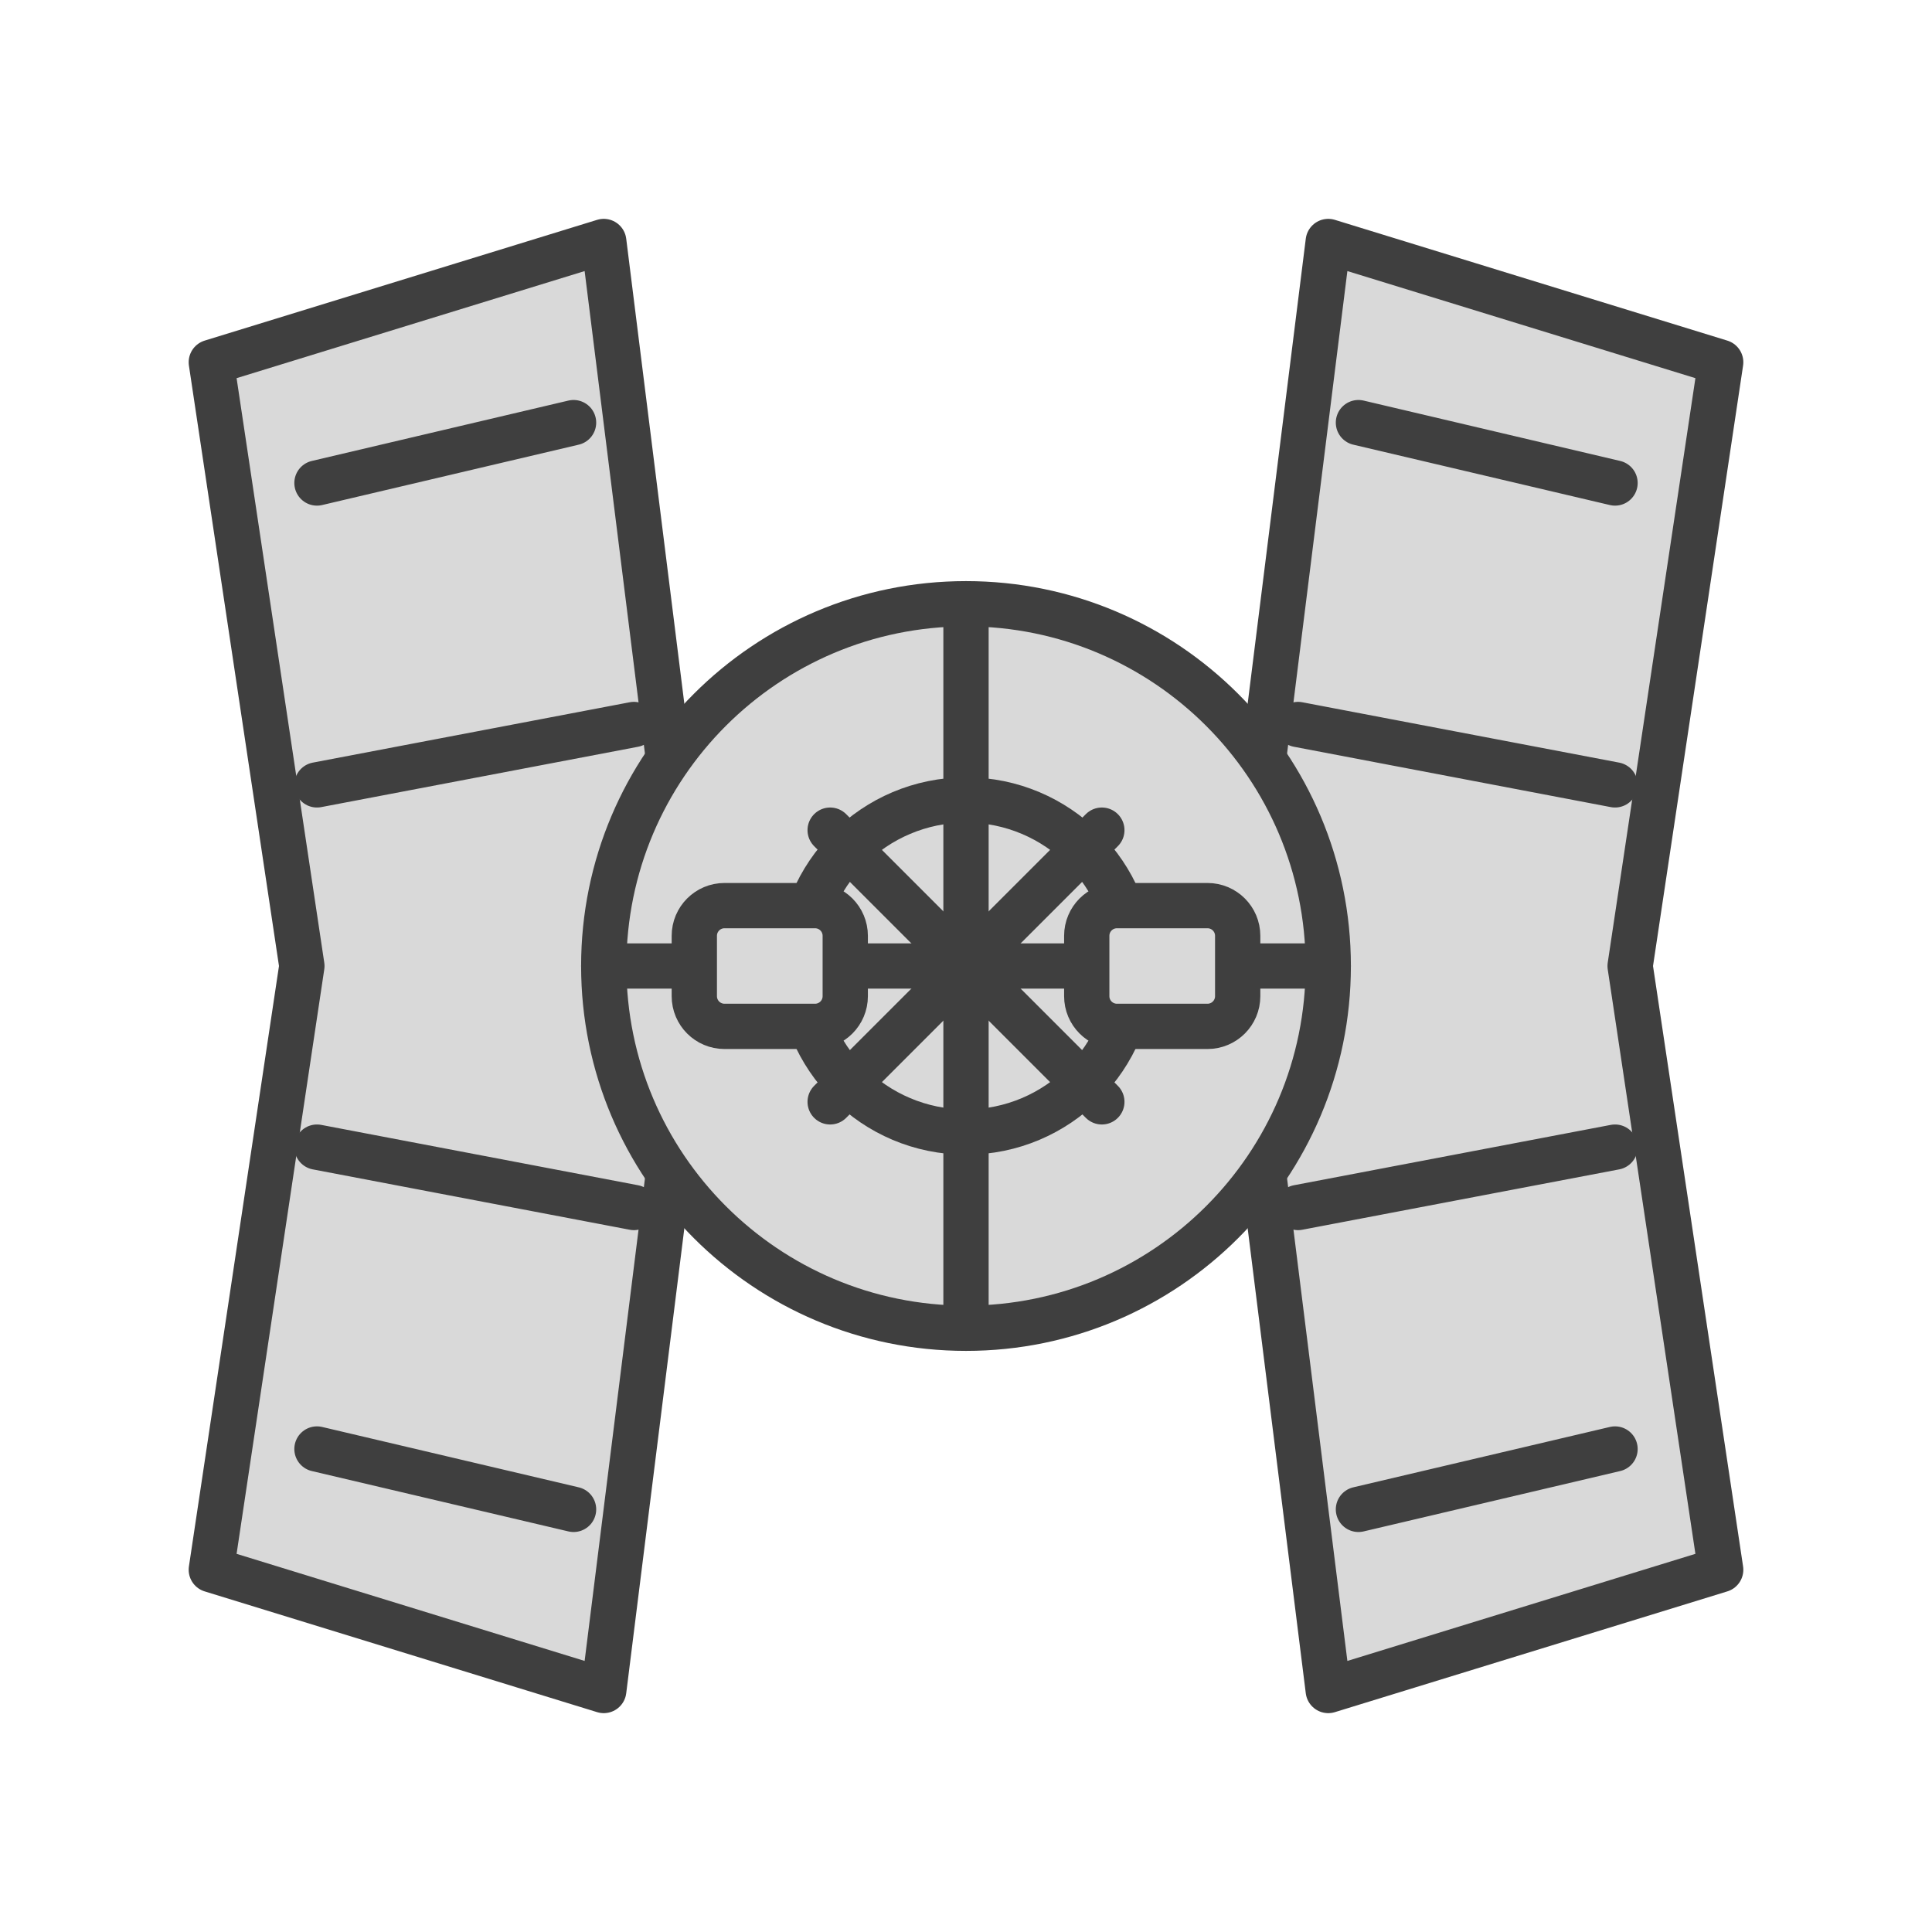
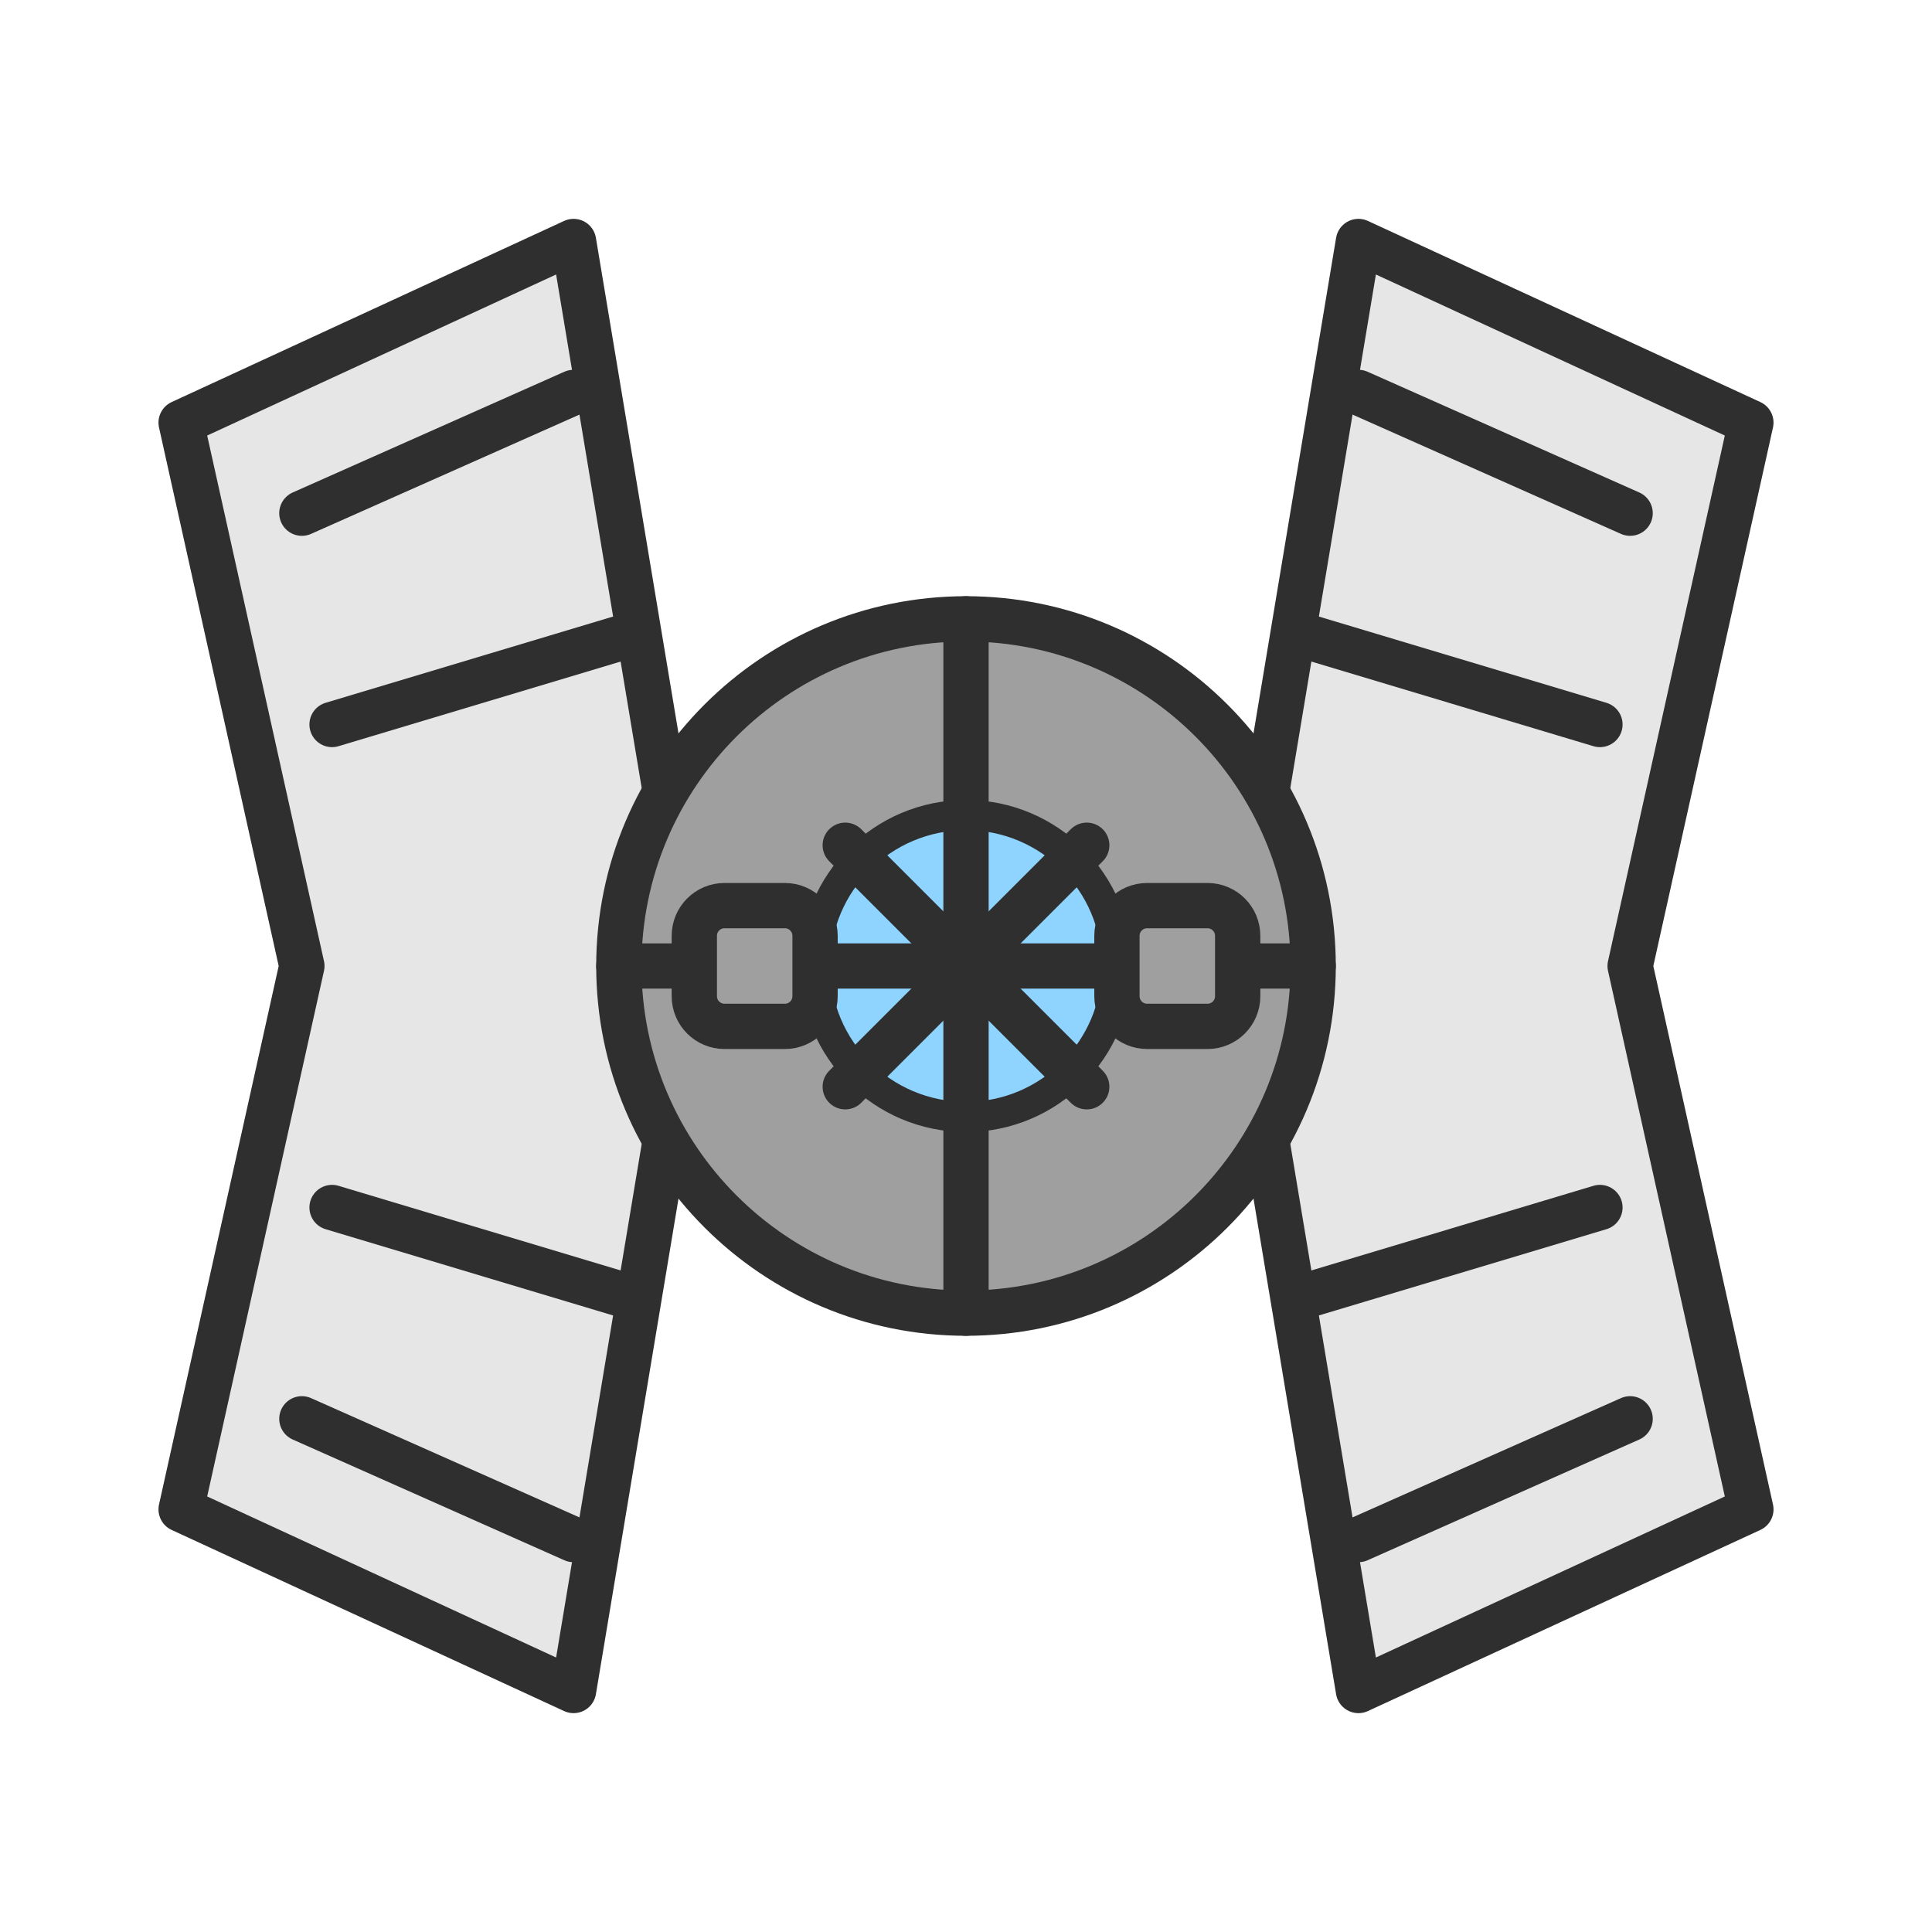
<svg xmlns="http://www.w3.org/2000/svg" viewBox="0 0 128 128">
  <defs>
    <style>
-       .ln{fill:none;stroke:#3f3f3f;stroke-width:3;stroke-linecap:round;stroke-linejoin:round}
-       .fl{fill:#d9d9d9;stroke:#3f3f3f;stroke-width:3;stroke-linejoin:round}
+       .ln{fill:none;stroke:#2f2f2f;stroke-width:3;stroke-linecap:round;stroke-linejoin:round}
+       .hl{fill:#e6e6e6;stroke:#2f2f2f;stroke-width:3;stroke-linejoin:round}
+       .dk{fill:#9f9f9f;stroke:#2f2f2f;stroke-width:3;stroke-linejoin:round}
+       .gl{fill:#8ed4ff;stroke:#2f2f2f;stroke-width:2}
    </style>
  </defs>
-   <polygon class="fl" points="14,24 40,16 46,64 40,112 14,104 20,64" />
-   <polygon class="fl" points="114,24 88,16 82,64 88,112 114,104 108,64" />
-   <path class="ln" d="M21 32 L38 28" />
-   <path class="ln" d="M21 52 L42 48" />
-   <path class="ln" d="M21 76 L42 80" />
-   <path class="ln" d="M21 96 L38 100" />
-   <path class="ln" d="M107 32 L90 28" />
-   <path class="ln" d="M107 52 L86 48" />
-   <path class="ln" d="M107 76 L86 80" />
-   <path class="ln" d="M107 96 L90 100" />
-   <circle class="fl" cx="64" cy="64" r="24" />
-   <circle class="ln" cx="64" cy="64" r="11" />
-   <path class="ln" d="M64 40 V88" />
-   <path class="ln" d="M40 64 H88" />
-   <path class="ln" d="M55 55 L73 73" />
-   <path class="ln" d="M73 55 L55 73" />
-   <rect class="fl" x="46" y="60" width="10" height="8" rx="2" />
-   <rect class="fl" x="72" y="60" width="10" height="8" rx="2" />
+   <polygon class="hl" points="12,28 38,16 46,64 38,112 12,100 20,64" />
+   <polygon class="hl" points="116,28 90,16 82,64 90,112 116,100 108,64" />
+   <path class="ln" d="M20 34 L38 26" />
+   <path class="ln" d="M22 48 L42 42" />
+   <path class="ln" d="M22 80 L42 86" />
+   <path class="ln" d="M20 94 L38 102" />
+   <path class="ln" d="M108 34 L90 26" />
+   <path class="ln" d="M106 48 L86 42" />
+   <path class="ln" d="M106 80 L86 86" />
+   <path class="ln" d="M108 94 L90 102" />
+   <circle class="dk" cx="64" cy="64" r="23" />
+   <circle class="gl" cx="64" cy="64" r="10" />
+   <path class="ln" d="M64 41 V87" />
+   <path class="ln" d="M41 64 H87" />
+   <path class="ln" d="M56 56 L72 72" />
+   <path class="ln" d="M72 56 L56 72" />
+   <rect class="dk" x="46" y="60" width="8" height="8" rx="2" />
+   <rect class="dk" x="74" y="60" width="8" height="8" rx="2" />
</svg>
